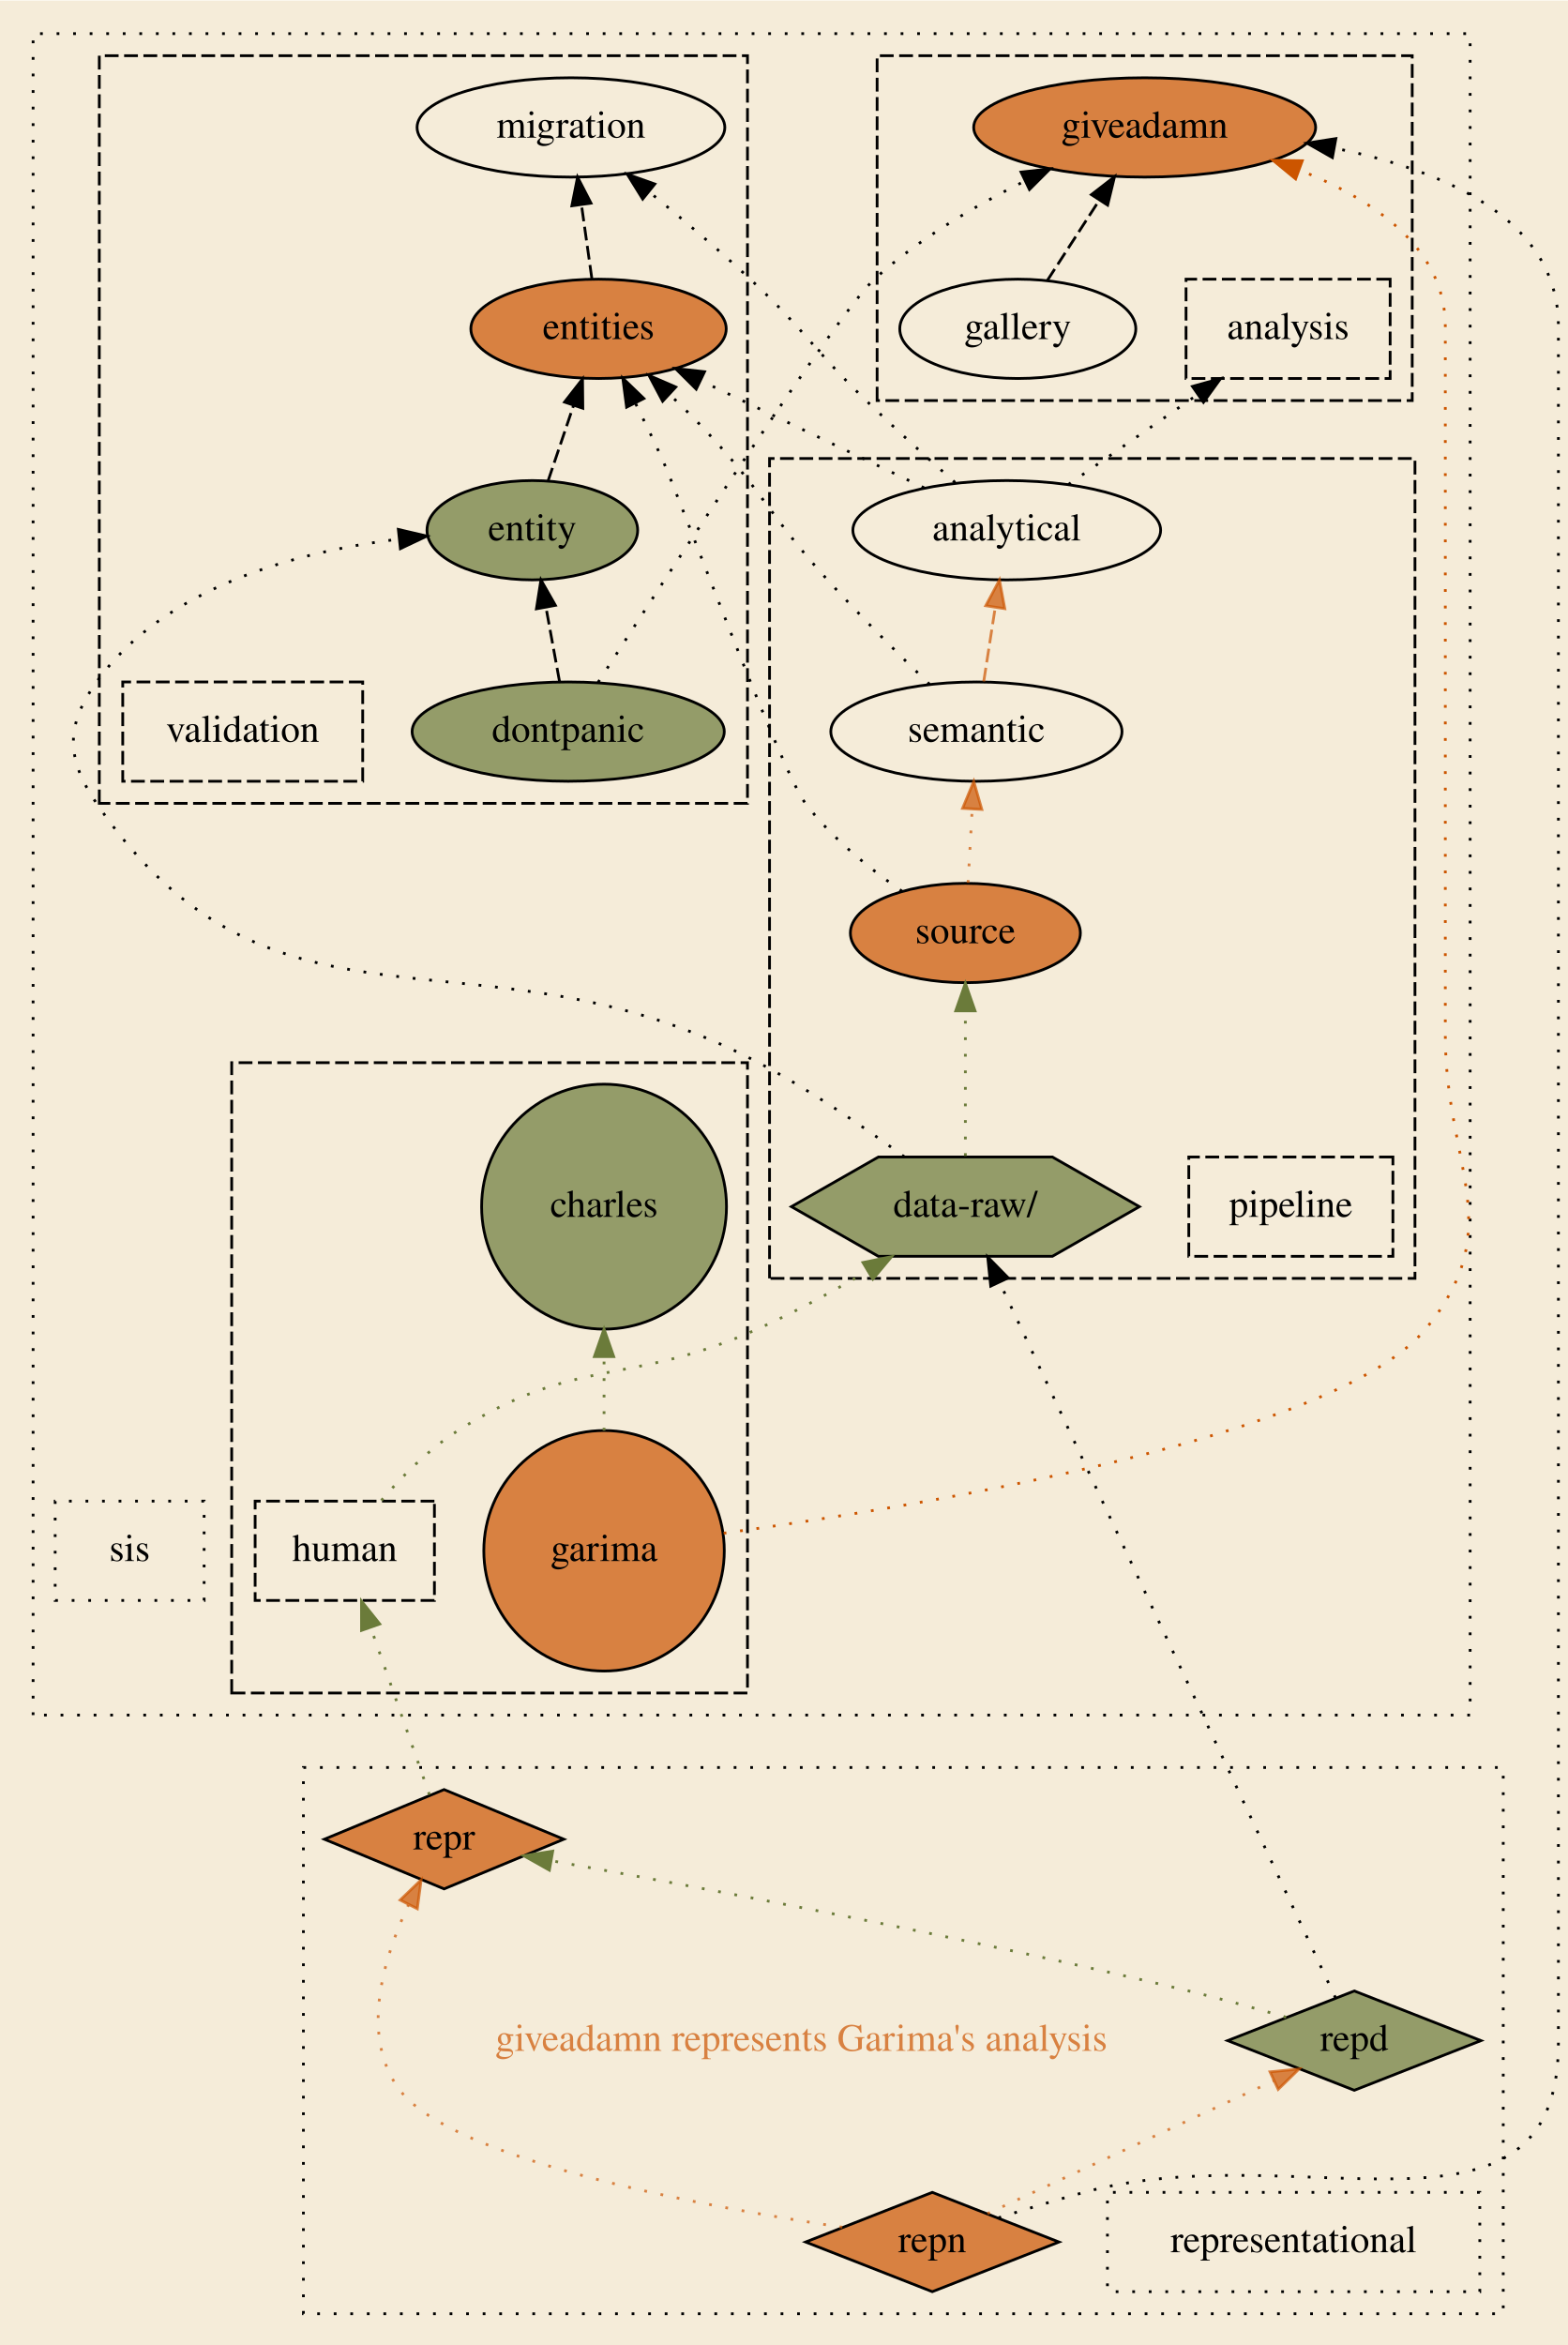
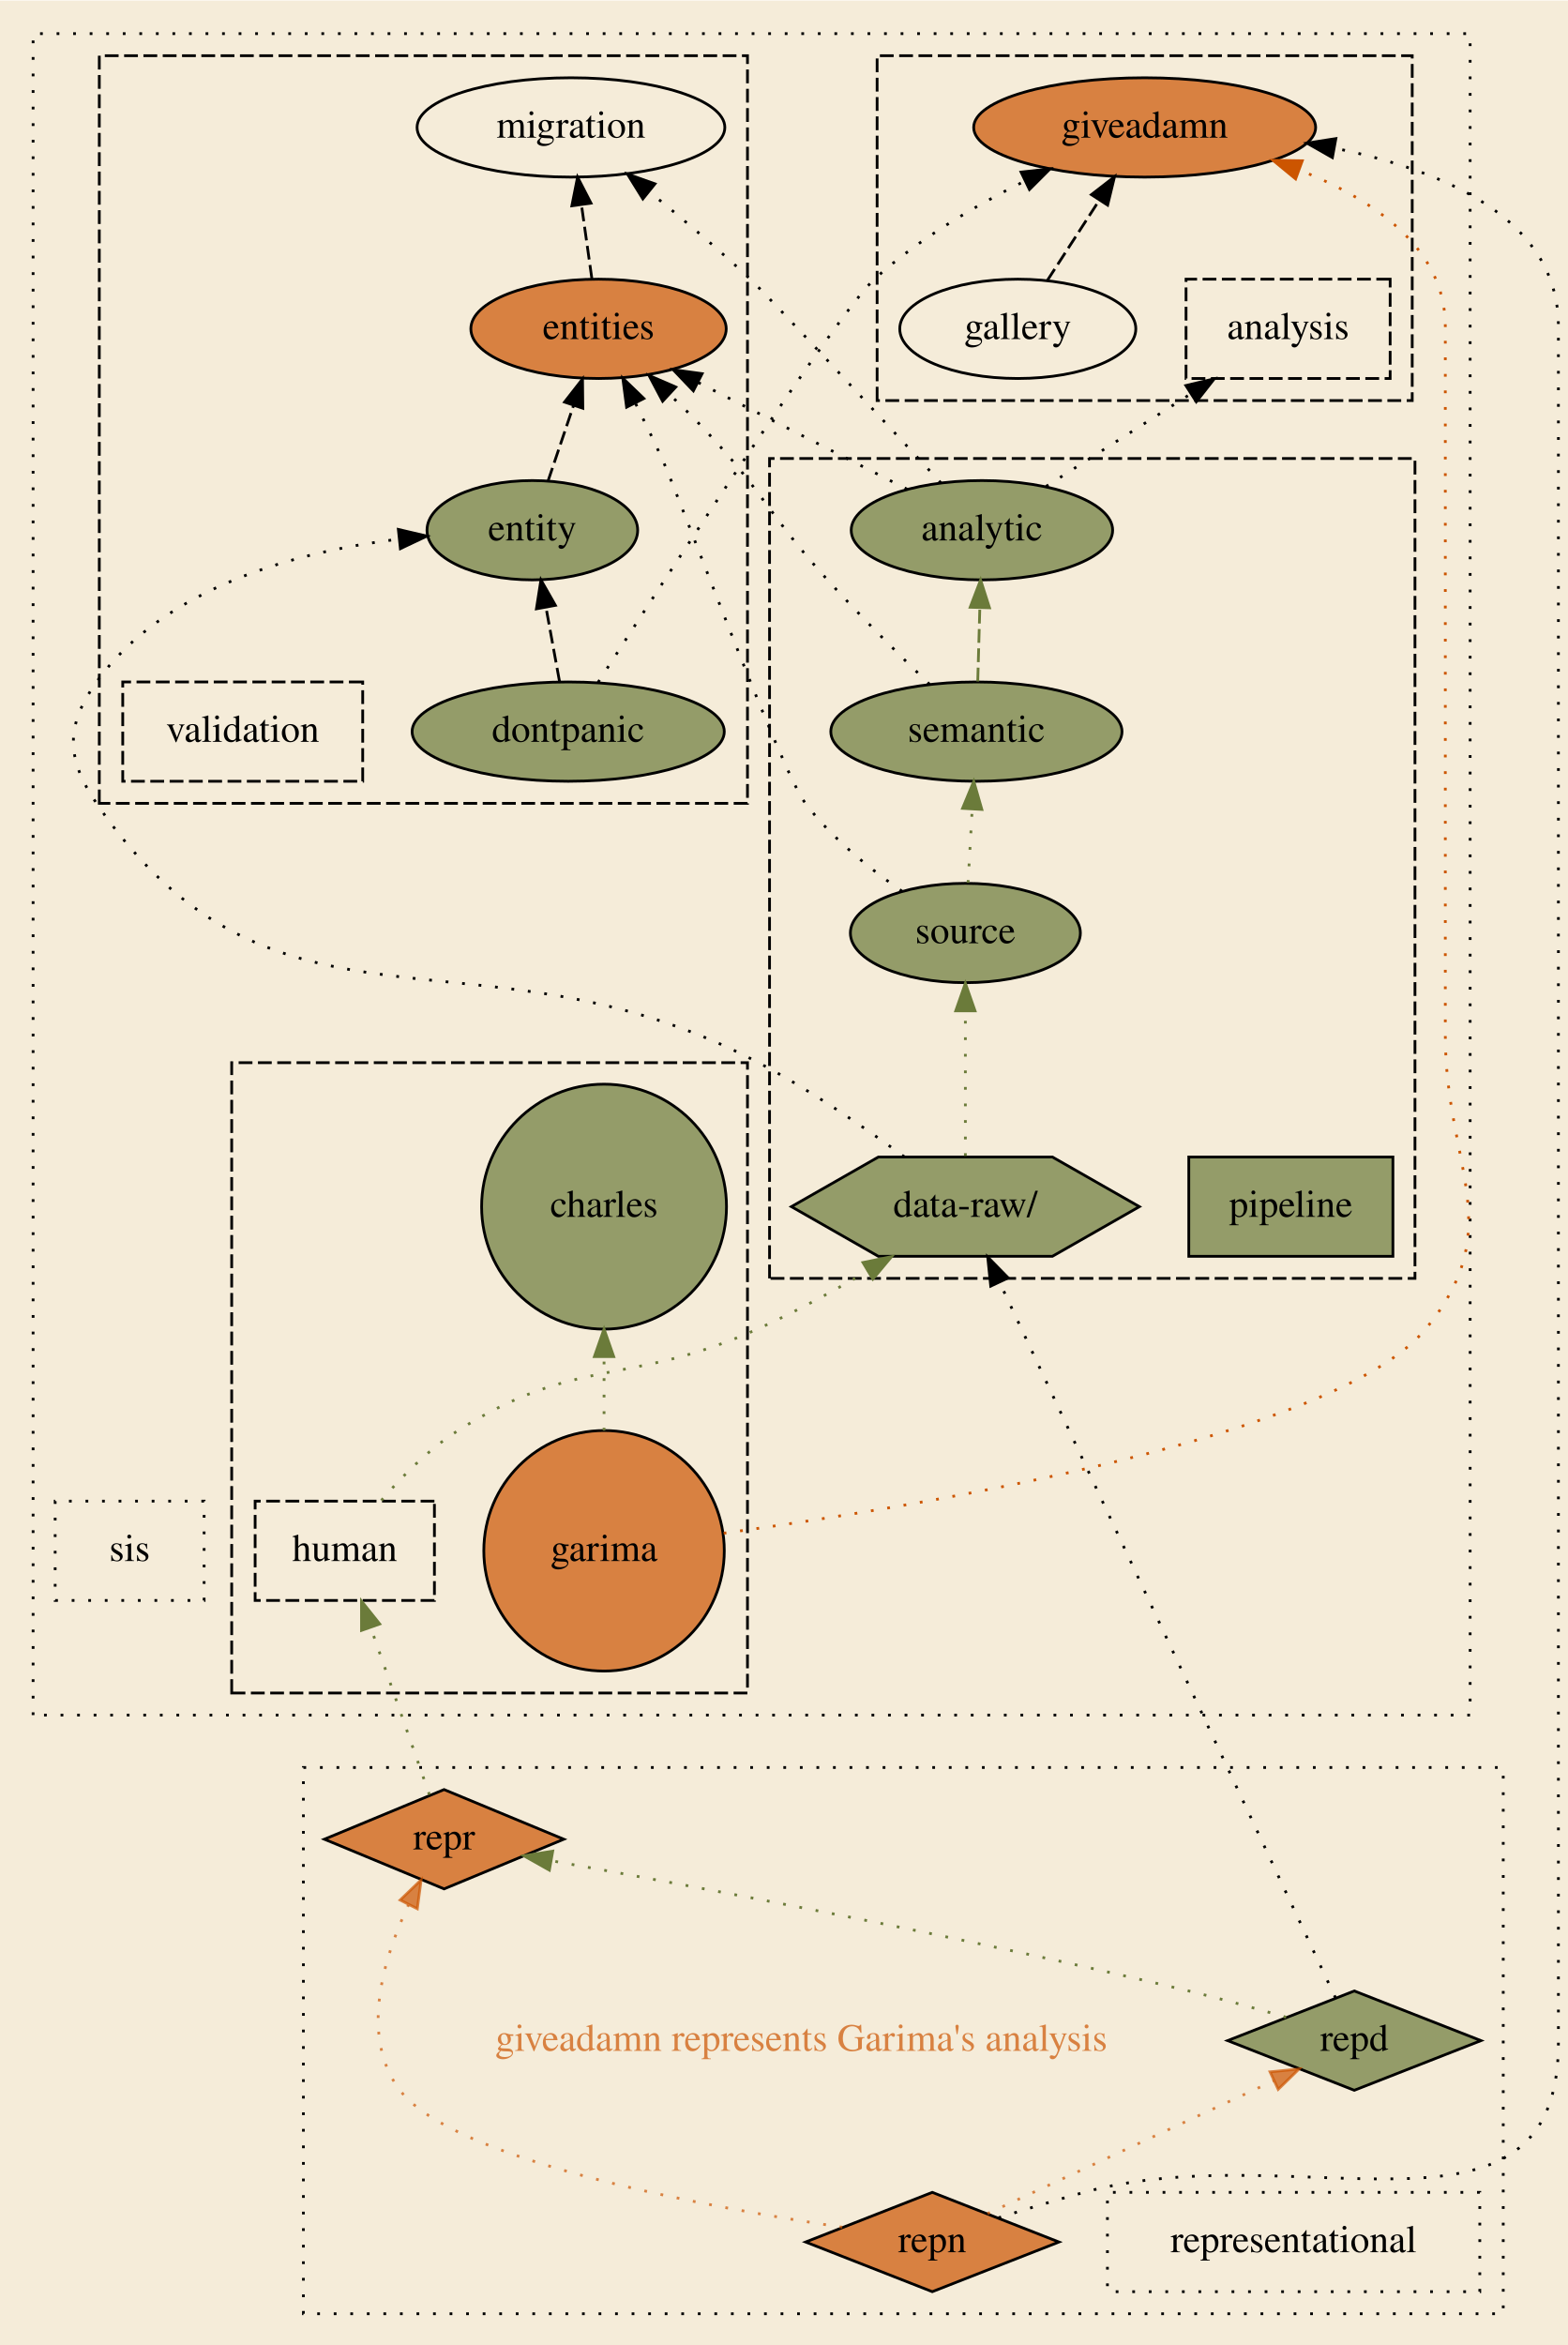
<svg xmlns="http://www.w3.org/2000/svg" width="432pt" height="646pt" viewBox="0.00 0.00 432.00 645.71">
  <g id="graph0" class="graph" transform="scale(0.76 0.76) rotate(0) translate(4 846.48)">
    <polygon fill="#f5ecd9" stroke="transparent" points="-4,4 -4,-846.48 565,-846.48 565,4 -4,4" />
    <g id="clust1" class="cluster">
      <polygon fill="#f5ecd9" stroke="black" stroke-dasharray="1,5" points="106,-8 106,-206 541,-206 541,-8 106,-8" />
    </g>
    <g id="clust2" class="cluster">
      <polygon fill="#f5ecd9" stroke="black" stroke-dasharray="1,5" points="8,-225 8,-834.48 529,-834.48 529,-225 8,-225" />
    </g>
    <g id="clust3" class="cluster">
      <polygon fill="#f5ecd9" stroke="black" stroke-dasharray="5,2" points="314,-701.48 314,-826.48 508,-826.48 508,-701.48 314,-701.48" />
    </g>
    <g id="clust4" class="cluster">
      <polygon fill="#f5ecd9" stroke="black" stroke-dasharray="5,2" points="32,-555.48 32,-826.48 267,-826.48 267,-555.48 32,-555.48" />
    </g>
    <g id="clust5" class="cluster">
      <polygon fill="#f5ecd9" stroke="black" stroke-dasharray="5,2" points="275,-383.29 275,-680.48 509,-680.48 509,-383.29 275,-383.29" />
    </g>
    <g id="clust6" class="cluster">
      <polygon fill="#f5ecd9" stroke="black" stroke-dasharray="5,2" points="80,-233 80,-461.48 267,-461.48 267,-233 80,-233" />
    </g>
    <g id="node1" class="node">
      <polygon fill="none" stroke="black" stroke-dasharray="1,5" points="532.5,-52 397.5,-52 397.5,-16 532.5,-16 532.5,-52" />
      <text text-anchor="middle" x="465" y="-30.3" font-family="Times,serif" font-size="14.00">representational</text>
    </g>
    <g id="node2" class="node">
      <polygon fill="#6b7b3a" fill-opacity="0.702" stroke="black" points="487,-125 441.08,-107 487,-89 532.92,-107 487,-125" />
      <text text-anchor="middle" x="487" y="-103.3" font-family="Times,serif" font-size="14.00">repd</text>
    </g>
    <g id="node4" class="node">
      <polygon fill="#cc5500" fill-opacity="0.702" stroke="black" points="157,-198 113.6,-180 157,-162 200.4,-180 157,-198" />
      <text text-anchor="middle" x="157" y="-176.3" font-family="Times,serif" font-size="14.00">repr</text>
    </g>
    <g id="edge2" class="edge">
      <path fill="none" stroke="#6b7b3a" stroke-dasharray="1,5" d="M462.3,-115.47C451.51,-118.61 438.68,-122.18 427,-125 345.31,-144.71 248.51,-162.81 195.86,-172.22" />
      <polygon fill="#6b7b3a" stroke="#6b7b3a" points="195.17,-168.79 185.93,-173.99 196.39,-175.68 195.17,-168.79" />
    </g>
    <g id="node16" class="node">
      <polygon fill="#6b7b3a" fill-opacity="0.702" stroke="black" points="409.08,-409.29 377.54,-427.29 314.46,-427.29 282.92,-409.29 314.46,-391.29 377.54,-391.29 409.08,-409.29" />
      <text text-anchor="middle" x="346" y="-405.59" font-family="Times,serif" font-size="14.00">data-raw/</text>
    </g>
    <g id="edge22" class="edge">
      <path fill="none" stroke="black" stroke-dasharray="1,5" d="M480.2,-122.48C458,-169.76 387.43,-320.05 358.53,-381.61" />
      <polygon fill="black" stroke="black" points="355.19,-380.49 354.1,-391.03 361.52,-383.47 355.19,-380.49" />
    </g>
    <g id="node3" class="node">
      <polygon fill="#cc5500" fill-opacity="0.702" stroke="black" points="334,-52 288.08,-34 334,-16 379.92,-34 334,-52" />
      <text text-anchor="middle" x="334" y="-30.3" font-family="Times,serif" font-size="14.00">repn</text>
    </g>
    <g id="edge1" class="edge">
      <path fill="none" stroke="#cc5500" stroke-dasharray="1,5" stroke-opacity="0.702" d="M354,-44.28C380.46,-56.56 427.29,-78.29 457.73,-92.42" />
      <polygon fill="#cc5500" fill-opacity="0.702" stroke="#cc5500" stroke-opacity="0.702" points="456.45,-95.68 466.99,-96.72 459.4,-89.33 456.45,-95.68" />
    </g>
    <g id="edge3" class="edge">
      <path fill="none" stroke="#cc5500" stroke-dasharray="1,5" stroke-opacity="0.702" d="M301.38,-39.36C251.59,-46.76 160.35,-63.5 141,-89 126.39,-108.25 134.83,-136.44 144.05,-156.13" />
      <polygon fill="#cc5500" fill-opacity="0.702" stroke="#cc5500" stroke-opacity="0.702" points="141.06,-157.95 148.69,-165.29 147.3,-154.79 141.06,-157.95" />
      <text text-anchor="middle" x="286.5" y="-103.3" font-family="Times,serif" font-size="14.00" fill="#cc5500" fill-opacity="0.702">giveadamn represents Garima's analysis</text>
    </g>
    <g id="node7" class="node">
      <ellipse fill="#cc5500" fill-opacity="0.702" stroke="black" cx="411" cy="-800.48" rx="61.99" ry="18" />
      <text text-anchor="middle" x="411" y="-796.78" font-family="Times,serif" font-size="14.00">giveadamn</text>
    </g>
    <g id="edge21" class="edge">
      <path fill="none" stroke="black" stroke-dasharray="1,5" d="M358,-42.77C367.6,-45.79 378.79,-49.19 389,-52 466.25,-73.26 561,-25.88 561,-106 561,-106 561,-106 561,-728.48 561,-767.4 519.25,-785.01 479.81,-792.97" />
      <polygon fill="black" stroke="black" points="479.06,-789.55 469.85,-794.79 480.32,-796.44 479.06,-789.55" />
    </g>
    <g id="node19" class="node">
      <polygon fill="none" stroke="black" stroke-dasharray="5,2" points="153.5,-302.55 88.5,-302.55 88.5,-266.55 153.5,-266.55 153.5,-302.55" />
      <text text-anchor="middle" x="121" y="-280.85" font-family="Times,serif" font-size="14.00">human</text>
    </g>
    <g id="edge20" class="edge">
      <path fill="none" stroke="#6b7b3a" stroke-dasharray="1,5" d="M151.69,-196.13C146.09,-212.07 137.17,-237.5 130.38,-256.83" />
      <polygon fill="#6b7b3a" stroke="#6b7b3a" points="127.07,-255.7 127.06,-266.3 133.67,-258.02 127.07,-255.7" />
    </g>
    <g id="node5" class="node">
      <polygon fill="none" stroke="black" stroke-dasharray="1,5" points="70,-302.55 16,-302.55 16,-266.55 70,-266.55 70,-302.55" />
      <text text-anchor="middle" x="43" y="-280.85" font-family="Times,serif" font-size="14.00">sis</text>
    </g>
    <g id="node6" class="node">
      <polygon fill="none" stroke="black" stroke-dasharray="5,2" points="500,-745.48 426,-745.48 426,-709.48 500,-709.48 500,-745.48" />
      <text text-anchor="middle" x="463" y="-723.78" font-family="Times,serif" font-size="14.00">analysis</text>
    </g>
    <g id="node8" class="node">
      <ellipse fill="none" stroke="black" cx="365" cy="-727.48" rx="42.79" ry="18" />
      <text text-anchor="middle" x="365" y="-723.78" font-family="Times,serif" font-size="14.00">gallery</text>
    </g>
    <g id="edge4" class="edge">
      <path fill="none" stroke="black" stroke-dasharray="5,2" d="M375.67,-744.95C381.28,-753.61 388.27,-764.41 394.56,-774.11" />
      <polygon fill="black" stroke="black" points="391.69,-776.12 400.07,-782.61 397.57,-772.32 391.69,-776.12" />
    </g>
    <g id="node9" class="node">
      <ellipse fill="#6b7b3a" fill-opacity="0.702" stroke="black" cx="202" cy="-581.48" rx="56.59" ry="18" />
      <text text-anchor="middle" x="202" y="-577.78" font-family="Times,serif" font-size="14.00">dontpanic</text>
    </g>
    <g id="edge23" class="edge">
      <path fill="none" stroke="black" stroke-dasharray="1,5" d="M212.84,-599.34C238.19,-638.62 300.18,-733.82 313,-745.48 328.91,-759.96 349.38,-772.01 367.5,-781.03" />
      <polygon fill="black" stroke="black" points="366.19,-784.29 376.72,-785.47 369.23,-777.98 366.19,-784.29" />
    </g>
    <g id="node10" class="node">
      <ellipse fill="#6b7b3a" fill-opacity="0.702" stroke="black" cx="189" cy="-654.48" rx="38.19" ry="18" />
      <text text-anchor="middle" x="189" y="-650.78" font-family="Times,serif" font-size="14.00">entity</text>
    </g>
    <g id="edge5" class="edge">
      <path fill="none" stroke="black" stroke-dasharray="5,2" d="M198.85,-599.67C197.38,-607.69 195.6,-617.44 193.96,-626.42" />
      <polygon fill="black" stroke="black" points="190.48,-625.99 192.12,-636.46 197.36,-627.25 190.48,-625.99" />
    </g>
    <g id="node11" class="node">
      <ellipse fill="#cc5500" fill-opacity="0.702" stroke="black" cx="213" cy="-727.48" rx="46.29" ry="18" />
      <text text-anchor="middle" x="213" y="-723.78" font-family="Times,serif" font-size="14.00">entities</text>
    </g>
    <g id="edge6" class="edge">
      <path fill="none" stroke="black" stroke-dasharray="5,2" d="M194.69,-672.31C197.46,-680.5 200.85,-690.55 203.96,-699.75" />
      <polygon fill="black" stroke="black" points="200.67,-700.93 207.19,-709.29 207.3,-698.69 200.67,-700.93" />
    </g>
    <g id="node13" class="node">
      <ellipse fill="none" stroke="black" cx="203" cy="-800.48" rx="55.79" ry="18" />
      <text text-anchor="middle" x="203" y="-796.78" font-family="Times,serif" font-size="14.00">migration</text>
    </g>
    <g id="edge7" class="edge">
      <path fill="none" stroke="black" stroke-dasharray="5,2" d="M210.58,-745.67C209.45,-753.69 208.08,-763.44 206.81,-772.42" />
      <polygon fill="black" stroke="black" points="203.33,-772.07 205.4,-782.46 210.26,-773.04 203.33,-772.07" />
    </g>
    <g id="node12" class="node">
      <polygon fill="none" stroke="black" stroke-dasharray="5,2" points="127.5,-599.48 40.5,-599.48 40.5,-563.48 127.5,-563.48 127.5,-599.48" />
      <text text-anchor="middle" x="84" y="-577.78" font-family="Times,serif" font-size="14.00">validation</text>
    </g>
    <g id="node14" class="node">
-       <ellipse fill="#cc5500" fill-opacity="0.702" stroke="black" cx="346" cy="-508.48" rx="41.69" ry="18" />
+       <polygon fill="#6b7b3a" fill-opacity="0.702" stroke="black" points="501,-427.29 427,-427.29 427,-391.29 501,-391.29 501,-427.29" />
+       <text text-anchor="middle" x="464" y="-405.59" font-family="Times,serif" font-size="14.00">pipeline</text>
+     </g>
+     <g id="node15" class="node">
+       <ellipse fill="#6b7b3a" fill-opacity="0.702" stroke="black" cx="346" cy="-508.48" rx="41.69" ry="18" />
      <text text-anchor="middle" x="346" y="-504.78" font-family="Times,serif" font-size="14.00">source</text>
    </g>
    <g id="edge16" class="edge">
      <path fill="none" stroke="black" stroke-dasharray="1,5" d="M323.02,-523.62C311.29,-531.76 297.53,-542.87 288,-555.48 278.93,-567.48 242.26,-666.8 236,-680.48 233.01,-687.03 229.62,-694.02 226.38,-700.52" />
      <polygon fill="black" stroke="black" points="223.18,-699.08 221.8,-709.58 229.43,-702.23 223.18,-699.08" />
    </g>
    <g id="node17" class="node">
-       <ellipse fill="none" stroke="black" cx="350" cy="-581.48" rx="52.79" ry="18" />
+       <ellipse fill="#6b7b3a" fill-opacity="0.702" stroke="black" cx="350" cy="-581.48" rx="52.79" ry="18" />
      <text text-anchor="middle" x="350" y="-577.78" font-family="Times,serif" font-size="14.00">semantic</text>
    </g>
    <g id="edge9" class="edge">
-       <path fill="none" stroke="#cc5500" stroke-dasharray="1,5" stroke-opacity="0.702" d="M346.97,-526.67C347.42,-534.69 347.97,-544.44 348.47,-553.42" />
-       <polygon fill="#cc5500" fill-opacity="0.702" stroke="#cc5500" stroke-opacity="0.702" points="344.98,-553.67 349.04,-563.46 351.97,-553.27 344.98,-553.67" />
-     </g>
-     <g id="node15" class="node">
-       <polygon fill="none" stroke="black" stroke-dasharray="5,2" points="501,-427.29 427,-427.29 427,-391.29 501,-391.29 501,-427.29" />
-       <text text-anchor="middle" x="464" y="-405.59" font-family="Times,serif" font-size="14.00">pipeline</text>
+       <path fill="none" stroke="#6b7b3a" stroke-dasharray="1,5" d="M346.97,-526.67C347.42,-534.69 347.97,-544.44 348.47,-553.42" />
+       <polygon fill="#6b7b3a" stroke="#6b7b3a" points="344.98,-553.67 349.04,-563.46 351.97,-553.27 344.98,-553.67" />
    </g>
    <g id="edge15" class="edge">
      <path fill="none" stroke="black" stroke-dasharray="1,5" d="M323.86,-427.36C309.35,-438.05 289.68,-451.61 271,-461.48 169.72,-515.01 95.56,-460.86 31,-555.48 19.98,-571.64 19.63,-583.58 31,-599.48 55.74,-634.08 104.01,-646.76 140.72,-651.28" />
      <polygon fill="black" stroke="black" points="140.42,-654.77 150.74,-652.35 141.17,-647.81 140.42,-654.77" />
    </g>
    <g id="edge8" class="edge">
      <path fill="none" stroke="#6b7b3a" stroke-dasharray="1,5" d="M346,-427.67C346,-442.18 346,-463.13 346,-479.93" />
      <polygon fill="#6b7b3a" stroke="#6b7b3a" points="342.5,-480.26 346,-490.26 349.5,-480.26 342.5,-480.26" />
    </g>
    <g id="edge17" class="edge">
      <path fill="none" stroke="black" stroke-dasharray="1,5" d="M333.02,-598.61C322.16,-609.13 307.92,-623.31 296,-636.48 274.81,-659.9 272.67,-668.51 251,-691.48 247.15,-695.56 242.92,-699.74 238.72,-703.71" />
      <polygon fill="black" stroke="black" points="236.24,-701.24 231.28,-710.6 241,-706.38 236.24,-701.24" />
    </g>
    <g id="node18" class="node">
-       <ellipse fill="none" stroke="black" cx="361" cy="-654.48" rx="55.79" ry="18" />
-       <text text-anchor="middle" x="361" y="-650.78" font-family="Times,serif" font-size="14.00">analytical</text>
+       <ellipse fill="#6b7b3a" fill-opacity="0.702" stroke="black" cx="352" cy="-654.48" rx="47.39" ry="18" />
+       <text text-anchor="middle" x="352" y="-650.78" font-family="Times,serif" font-size="14.00">analytic</text>
    </g>
    <g id="edge10" class="edge">
-       <path fill="none" stroke="#cc5500" stroke-dasharray="5,2" stroke-opacity="0.702" d="M352.66,-599.67C353.91,-607.69 355.42,-617.44 356.81,-626.42" />
-       <polygon fill="#cc5500" fill-opacity="0.702" stroke="#cc5500" stroke-opacity="0.702" points="353.37,-627.11 358.36,-636.46 360.29,-626.04 353.37,-627.11" />
+       <path fill="none" stroke="#6b7b3a" stroke-dasharray="5,2" d="M350.48,-599.67C350.71,-607.69 350.98,-617.44 351.24,-626.42" />
+       <polygon fill="#6b7b3a" stroke="#6b7b3a" points="347.74,-626.56 351.52,-636.46 354.74,-626.36 347.74,-626.56" />
    </g>
    <g id="edge12" class="edge">
-       <path fill="none" stroke="black" stroke-dasharray="1,5" d="M383.38,-671.07C397.01,-680.55 414.67,-692.84 429.89,-703.44" />
-       <polygon fill="black" stroke="black" points="428.32,-706.61 438.53,-709.45 432.32,-700.86 428.32,-706.61" />
+       <path fill="none" stroke="black" stroke-dasharray="1,5" d="M375.27,-670.37C390.43,-680.06 410.49,-692.9 427.61,-703.85" />
+       <polygon fill="black" stroke="black" points="425.94,-706.93 436.25,-709.37 429.71,-701.04 425.94,-706.93" />
    </g>
    <g id="edge18" class="edge">
-       <path fill="none" stroke="black" stroke-dasharray="1,5" d="M331.05,-669.85C307.68,-681.06 275.1,-696.69 250.08,-708.69" />
-       <polygon fill="black" stroke="black" points="248.41,-705.62 240.9,-713.1 251.43,-711.93 248.41,-705.62" />
+       <path fill="none" stroke="black" stroke-dasharray="1,5" d="M324.87,-669.34C303.25,-680.39 272.78,-695.95 249.1,-708.05" />
+       <polygon fill="black" stroke="black" points="247.38,-705 240.06,-712.66 250.56,-711.23 247.38,-705" />
    </g>
    <g id="edge19" class="edge">
-       <path fill="none" stroke="black" stroke-dasharray="1,5" d="M342.28,-671.77C332.5,-680.42 320.43,-691.34 310,-701.48 290.62,-720.33 287.76,-727.04 268,-745.48 256.44,-756.28 243.08,-767.56 231.5,-777" />
-       <polygon fill="black" stroke="black" points="229.01,-774.52 223.42,-783.52 233.4,-779.96 229.01,-774.52" />
+       <path fill="none" stroke="black" stroke-dasharray="1,5" d="M337.14,-671.63C314.98,-695.67 275.11,-738.77 268,-745.48 256.5,-756.34 243.15,-767.63 231.56,-777.07" />
+       <polygon fill="black" stroke="black" points="229.07,-774.58 223.48,-783.58 233.46,-780.03 229.07,-774.58" />
    </g>
    <g id="edge13" class="edge">
      <path fill="none" stroke="#6b7b3a" stroke-dasharray="1,5" d="M134.26,-302.8C141.63,-311.41 151.43,-321.39 162,-328.09 205.19,-355.51 224.39,-344 271,-365.09 284.33,-371.12 298.37,-378.82 310.65,-386.03" />
      <polygon fill="#6b7b3a" stroke="#6b7b3a" points="308.87,-389.04 319.25,-391.17 312.46,-383.04 308.87,-389.04" />
    </g>
    <g id="node20" class="node">
      <ellipse fill="#6b7b3a" fill-opacity="0.702" stroke="black" cx="215" cy="-409.29" rx="44.39" ry="44.39" />
      <text text-anchor="middle" x="215" y="-405.59" font-family="Times,serif" font-size="14.00">charles</text>
    </g>
    <g id="node21" class="node">
      <ellipse fill="#cc5500" fill-opacity="0.702" stroke="black" cx="215" cy="-284.55" rx="43.59" ry="43.59" />
      <text text-anchor="middle" x="215" y="-280.85" font-family="Times,serif" font-size="14.00">garima</text>
    </g>
    <g id="edge14" class="edge">
      <path fill="none" stroke="#cc5500" stroke-dasharray="1,5" d="M258.36,-290.92C332.98,-301.14 480.79,-325.89 513,-365.09 543.08,-401.71 520,-424.1 520,-471.48 520,-471.48 520,-471.48 520,-728.48 520,-756.87 493.73,-774.5 466.98,-785.09" />
      <polygon fill="#cc5500" stroke="#cc5500" points="465.73,-781.82 457.54,-788.55 468.14,-788.39 465.73,-781.82" />
    </g>
    <g id="edge11" class="edge">
      <path fill="none" stroke="#6b7b3a" stroke-dasharray="1,5" d="M215,-328.13C215,-336.69 215,-345.79 215,-354.67" />
      <polygon fill="#6b7b3a" stroke="#6b7b3a" points="211.5,-354.95 215,-364.95 218.5,-354.95 211.5,-354.95" />
    </g>
  </g>
</svg>
